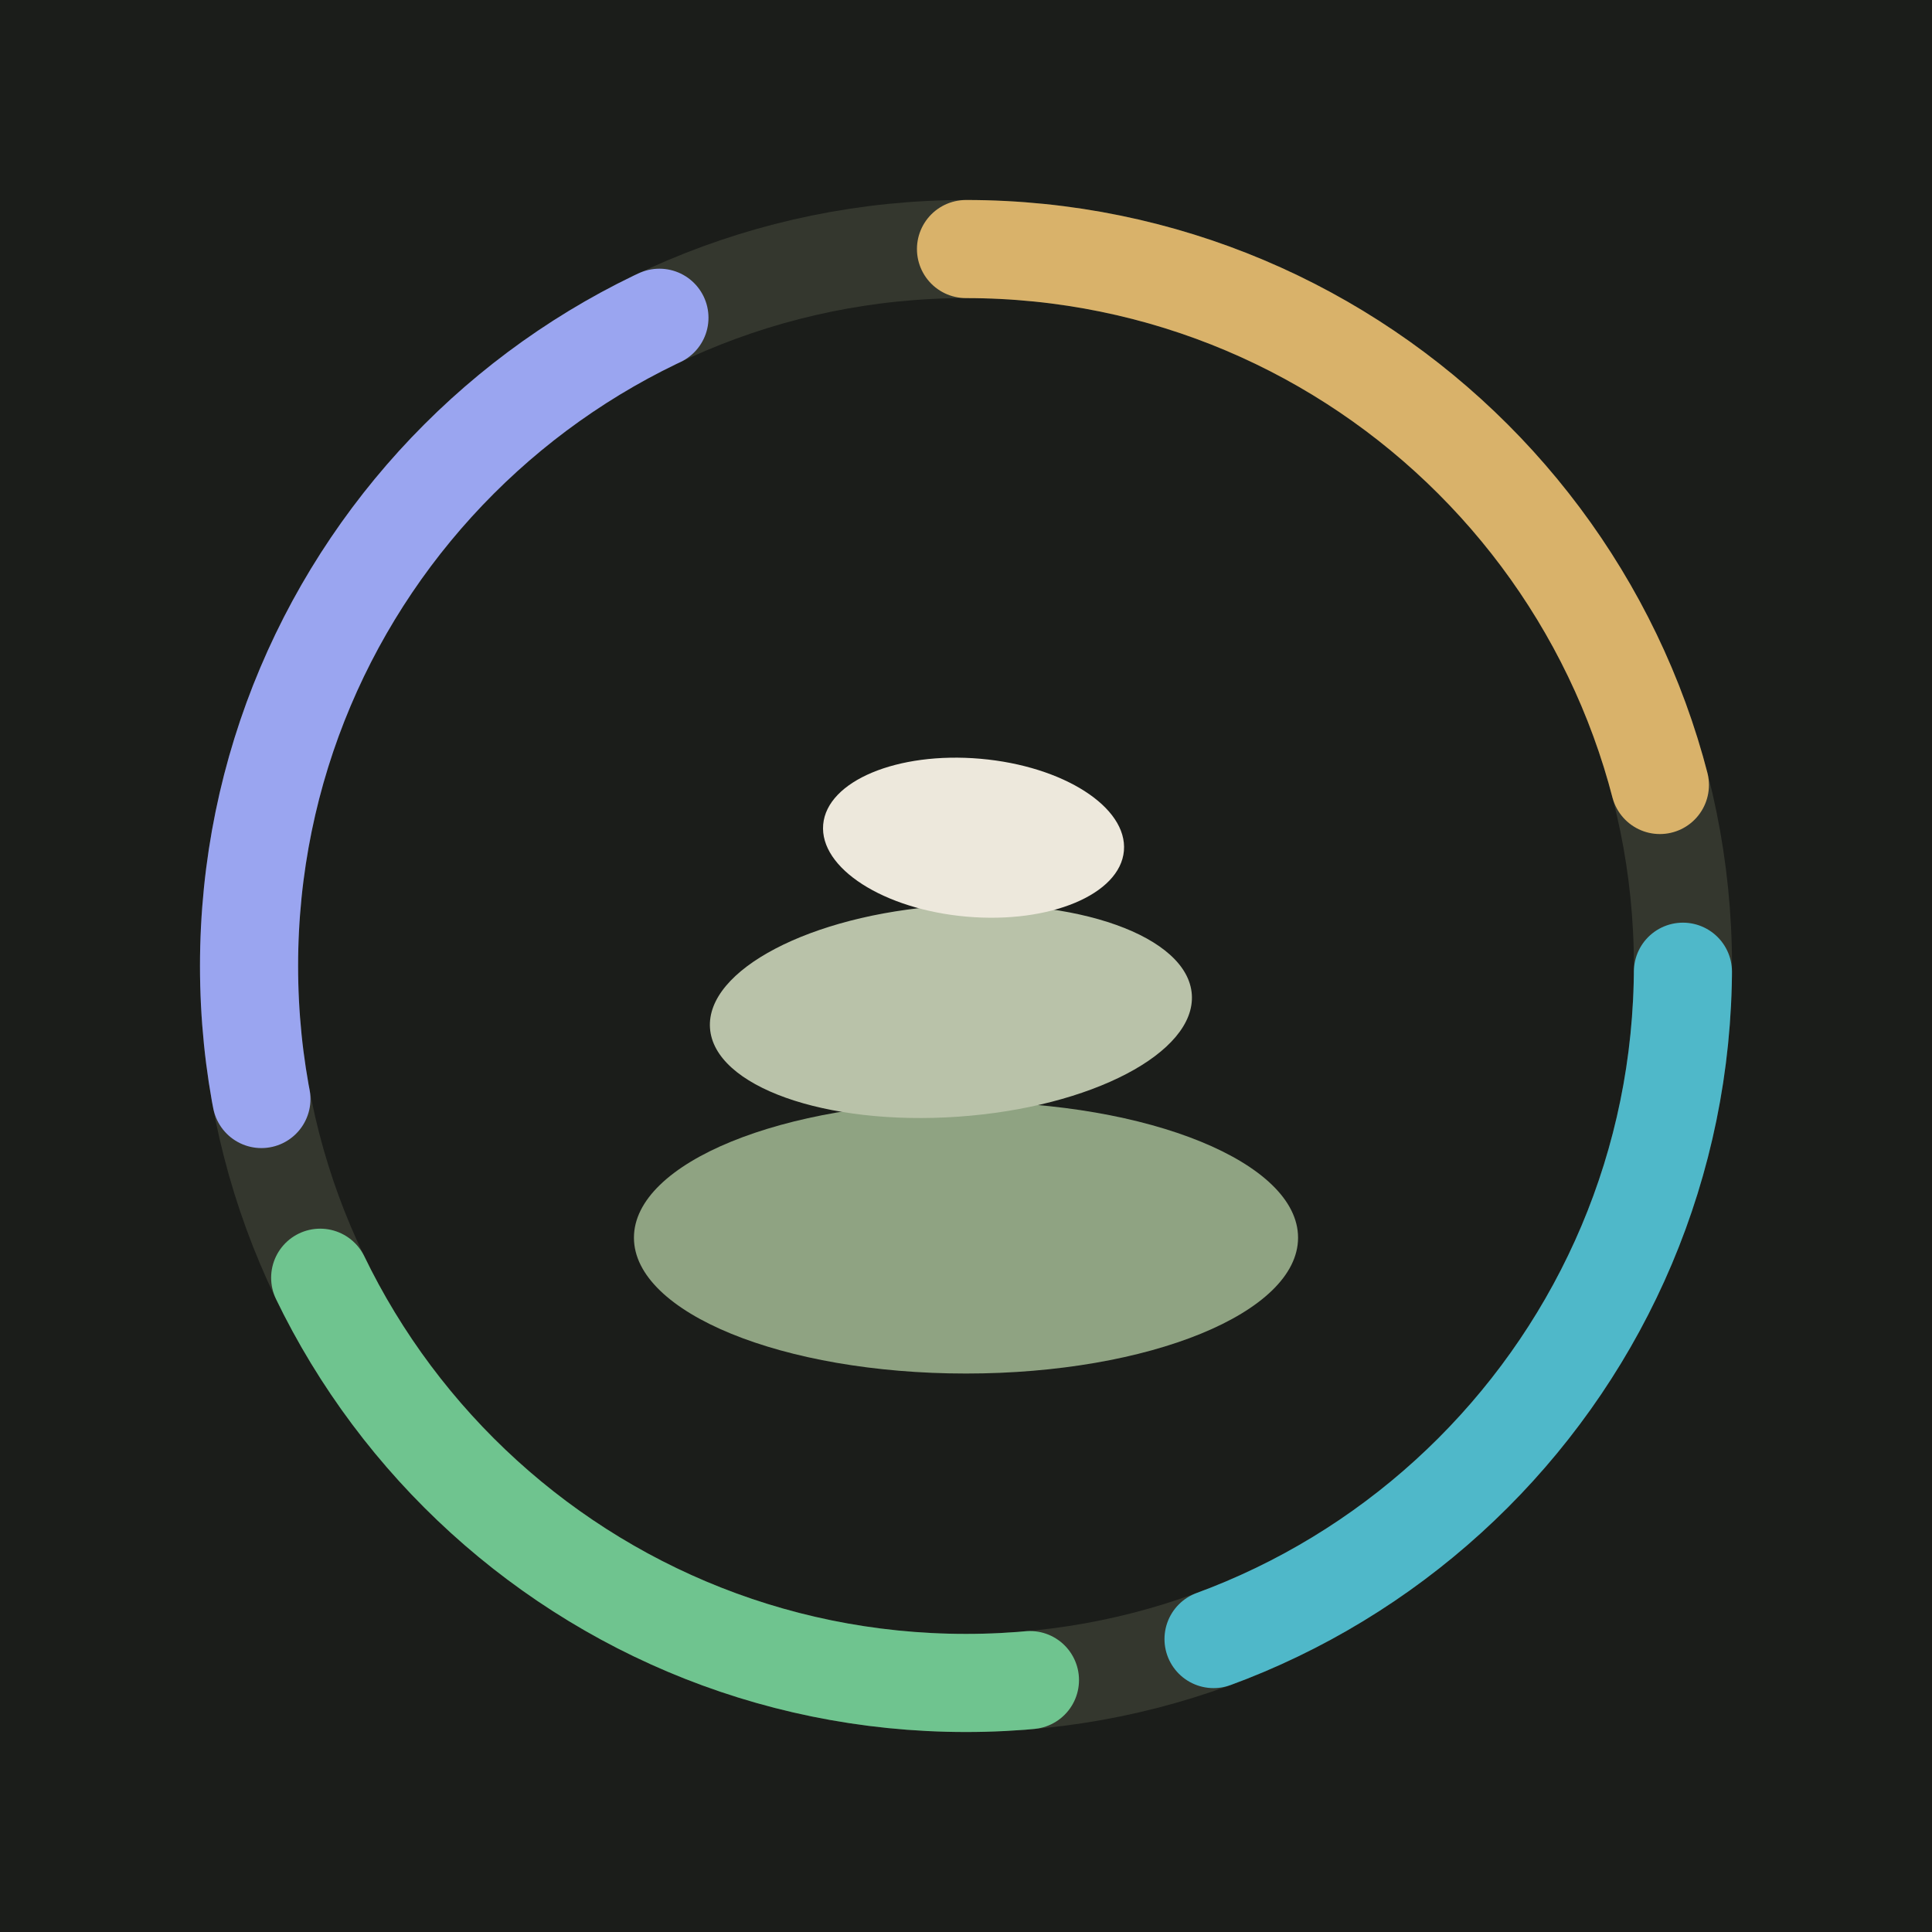
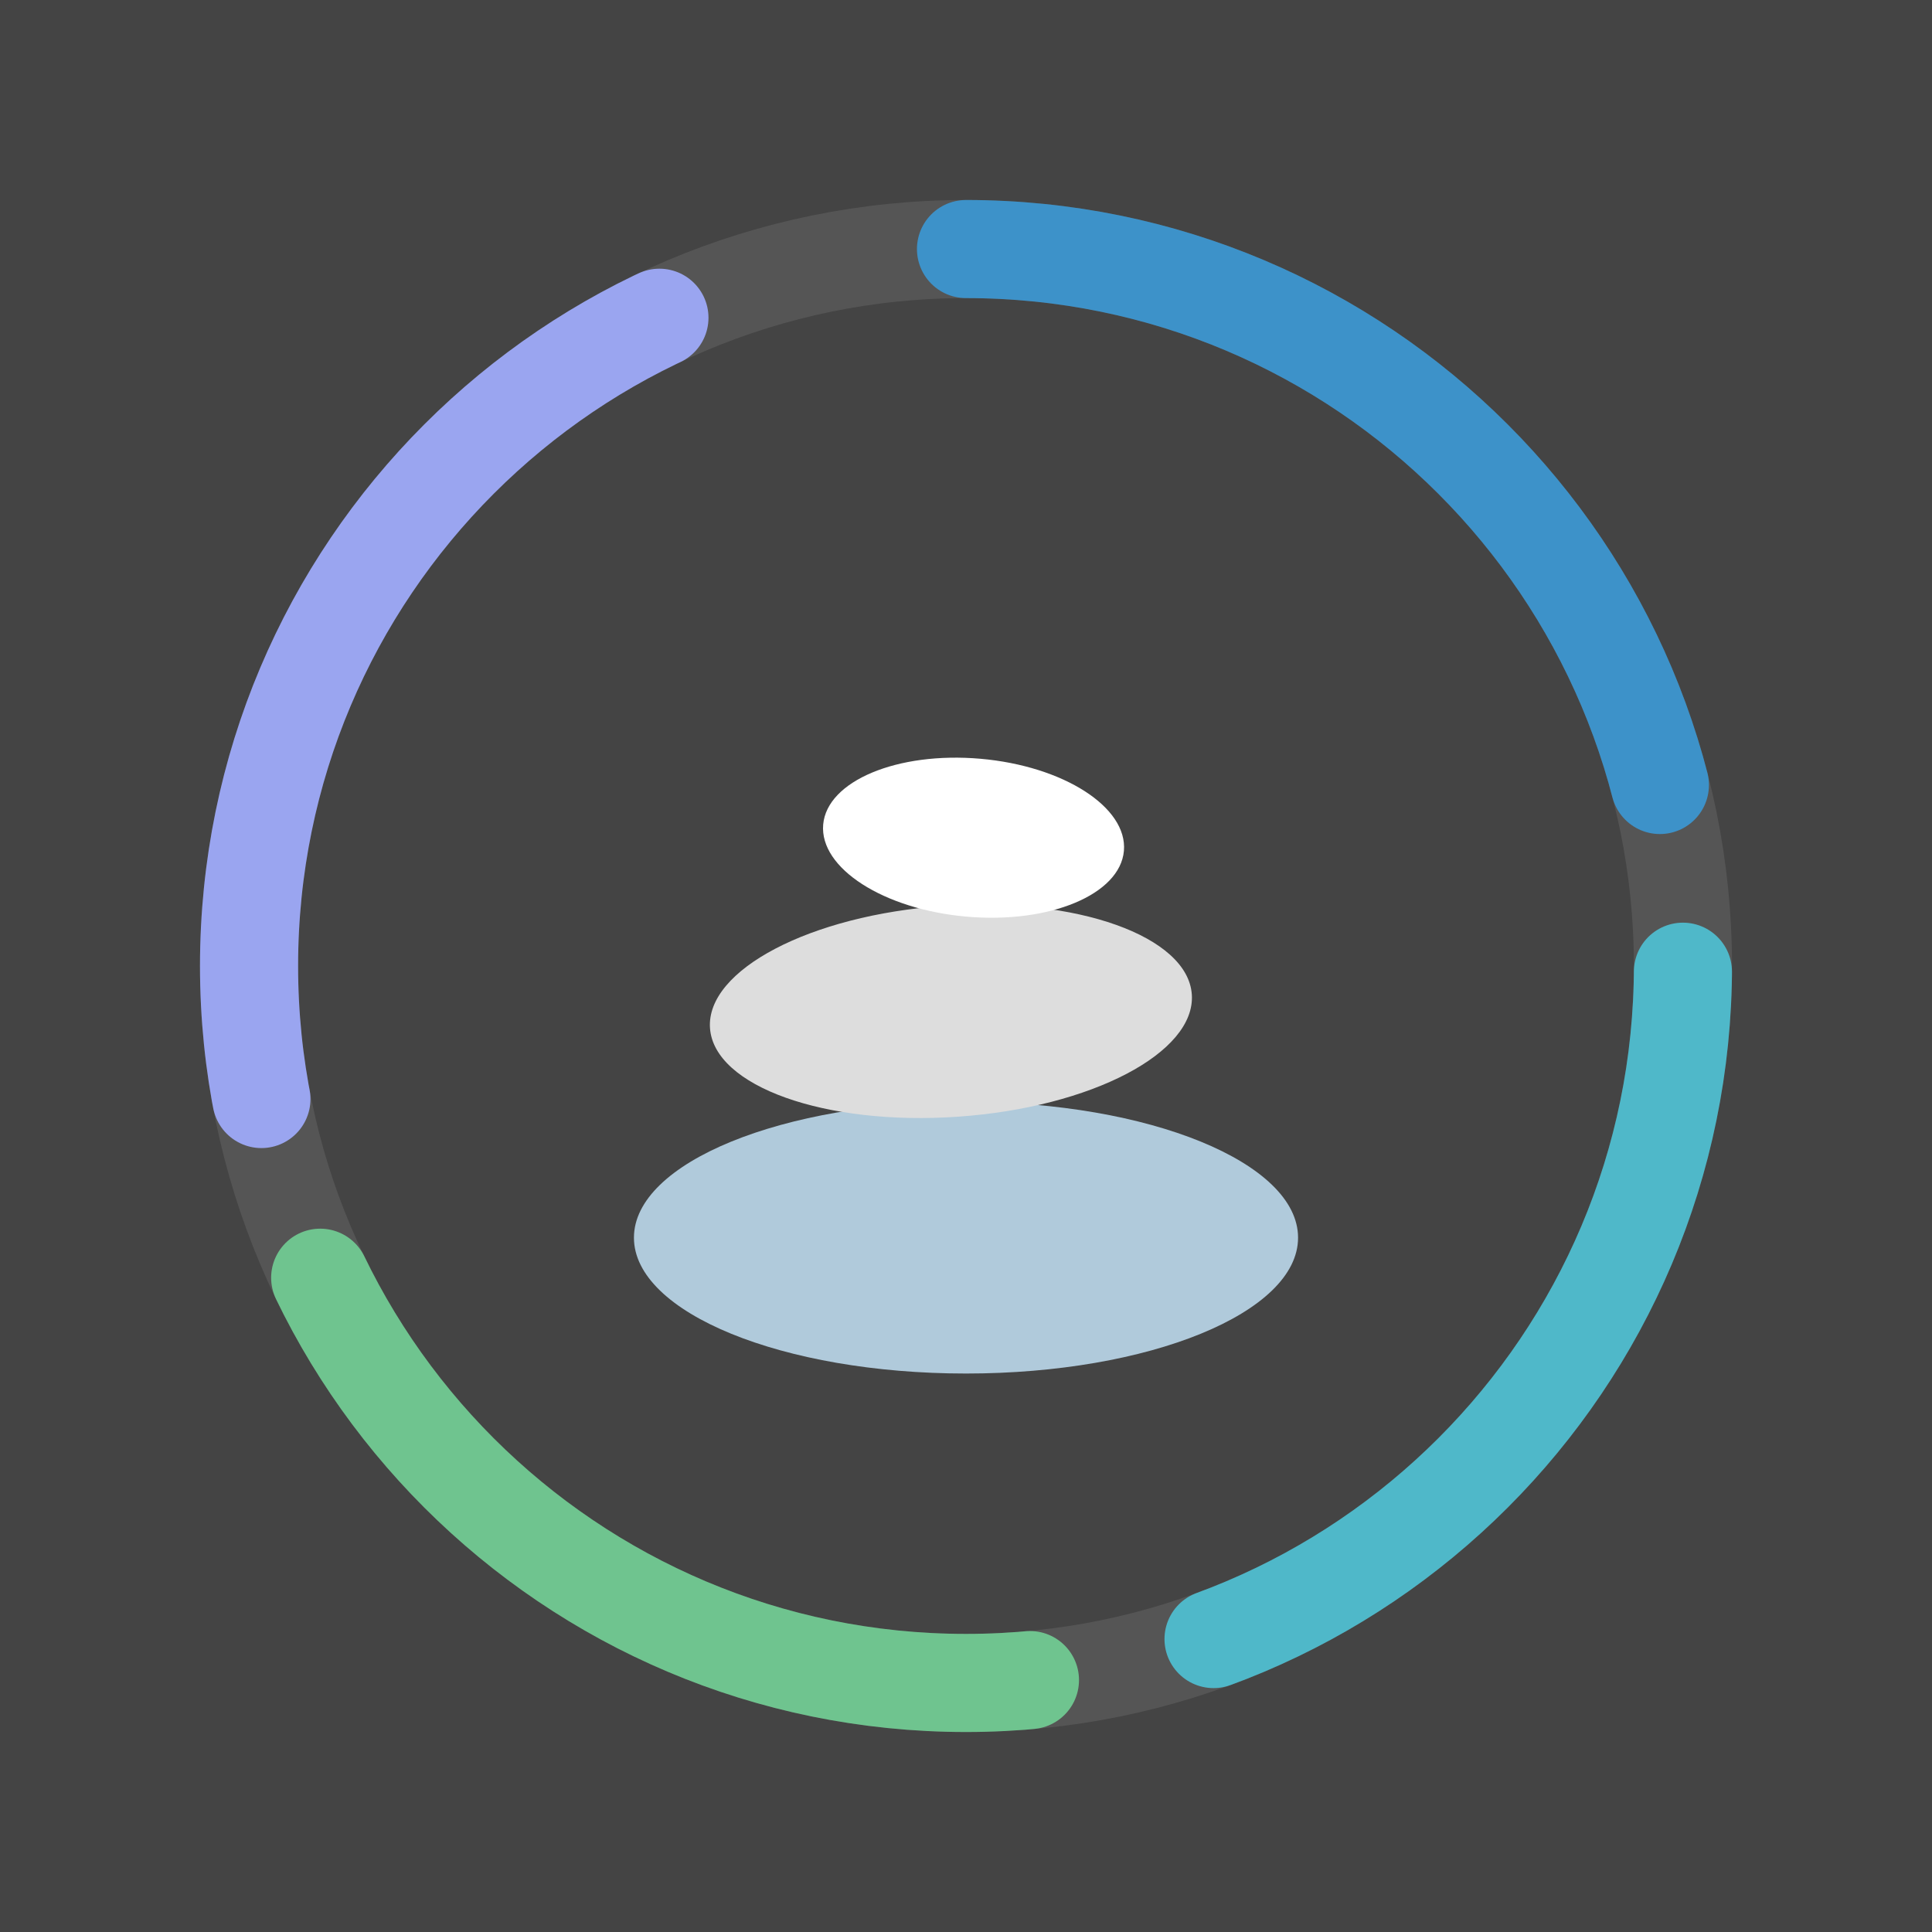
<svg xmlns="http://www.w3.org/2000/svg" viewBox="0 0 512 512">
-   <rect width="512" height="512" fill="#1B1D1A" />
+   <rect width="512" height="512" fill="#444444" />
  <g fill="none" stroke-width="26" stroke-linecap="round" transform="rotate(-90 256 256)">
-     <circle cx="256" cy="256" r="190" stroke="#34372E" />
-     <circle cx="256" cy="256" r="190" stroke="#D9B26A" stroke-dasharray="250 1194" />
+     <circle cx="256" cy="256" r="190" stroke="#555555" />
+     <circle cx="256" cy="256" r="190" stroke="#3D92C9" stroke-dasharray="250 1194" />
    <circle cx="256" cy="256" r="190" stroke="#4FB8C9" stroke-dasharray="230 1194" stroke-dashoffset="-300" />
    <circle cx="256" cy="256" r="190" stroke="#6FC48F" stroke-dasharray="230 1194" stroke-dashoffset="-580" />
    <circle cx="256" cy="256" r="190" stroke="#9AA5F0" stroke-dasharray="250 1194" stroke-dashoffset="-860" />
  </g>
-   <ellipse cx="256" cy="328" rx="88" ry="36" fill="#8FA382" />
-   <ellipse cx="252" cy="268" rx="64" ry="28" fill="#B9C2A9" transform="rotate(-4 252 268)" />
-   <ellipse cx="258" cy="222" rx="40" ry="21" fill="#EDE8DC" transform="rotate(5 258 222)" />
+   <ellipse cx="256" cy="328" rx="88" ry="36" fill="#B0CADB" />
+   <ellipse cx="252" cy="268" rx="64" ry="28" fill="#DDDDDD" transform="rotate(-4 252 268)" />
+   <ellipse cx="258" cy="222" rx="40" ry="21" fill="#FFFFFF" transform="rotate(5 258 222)" />
</svg>
